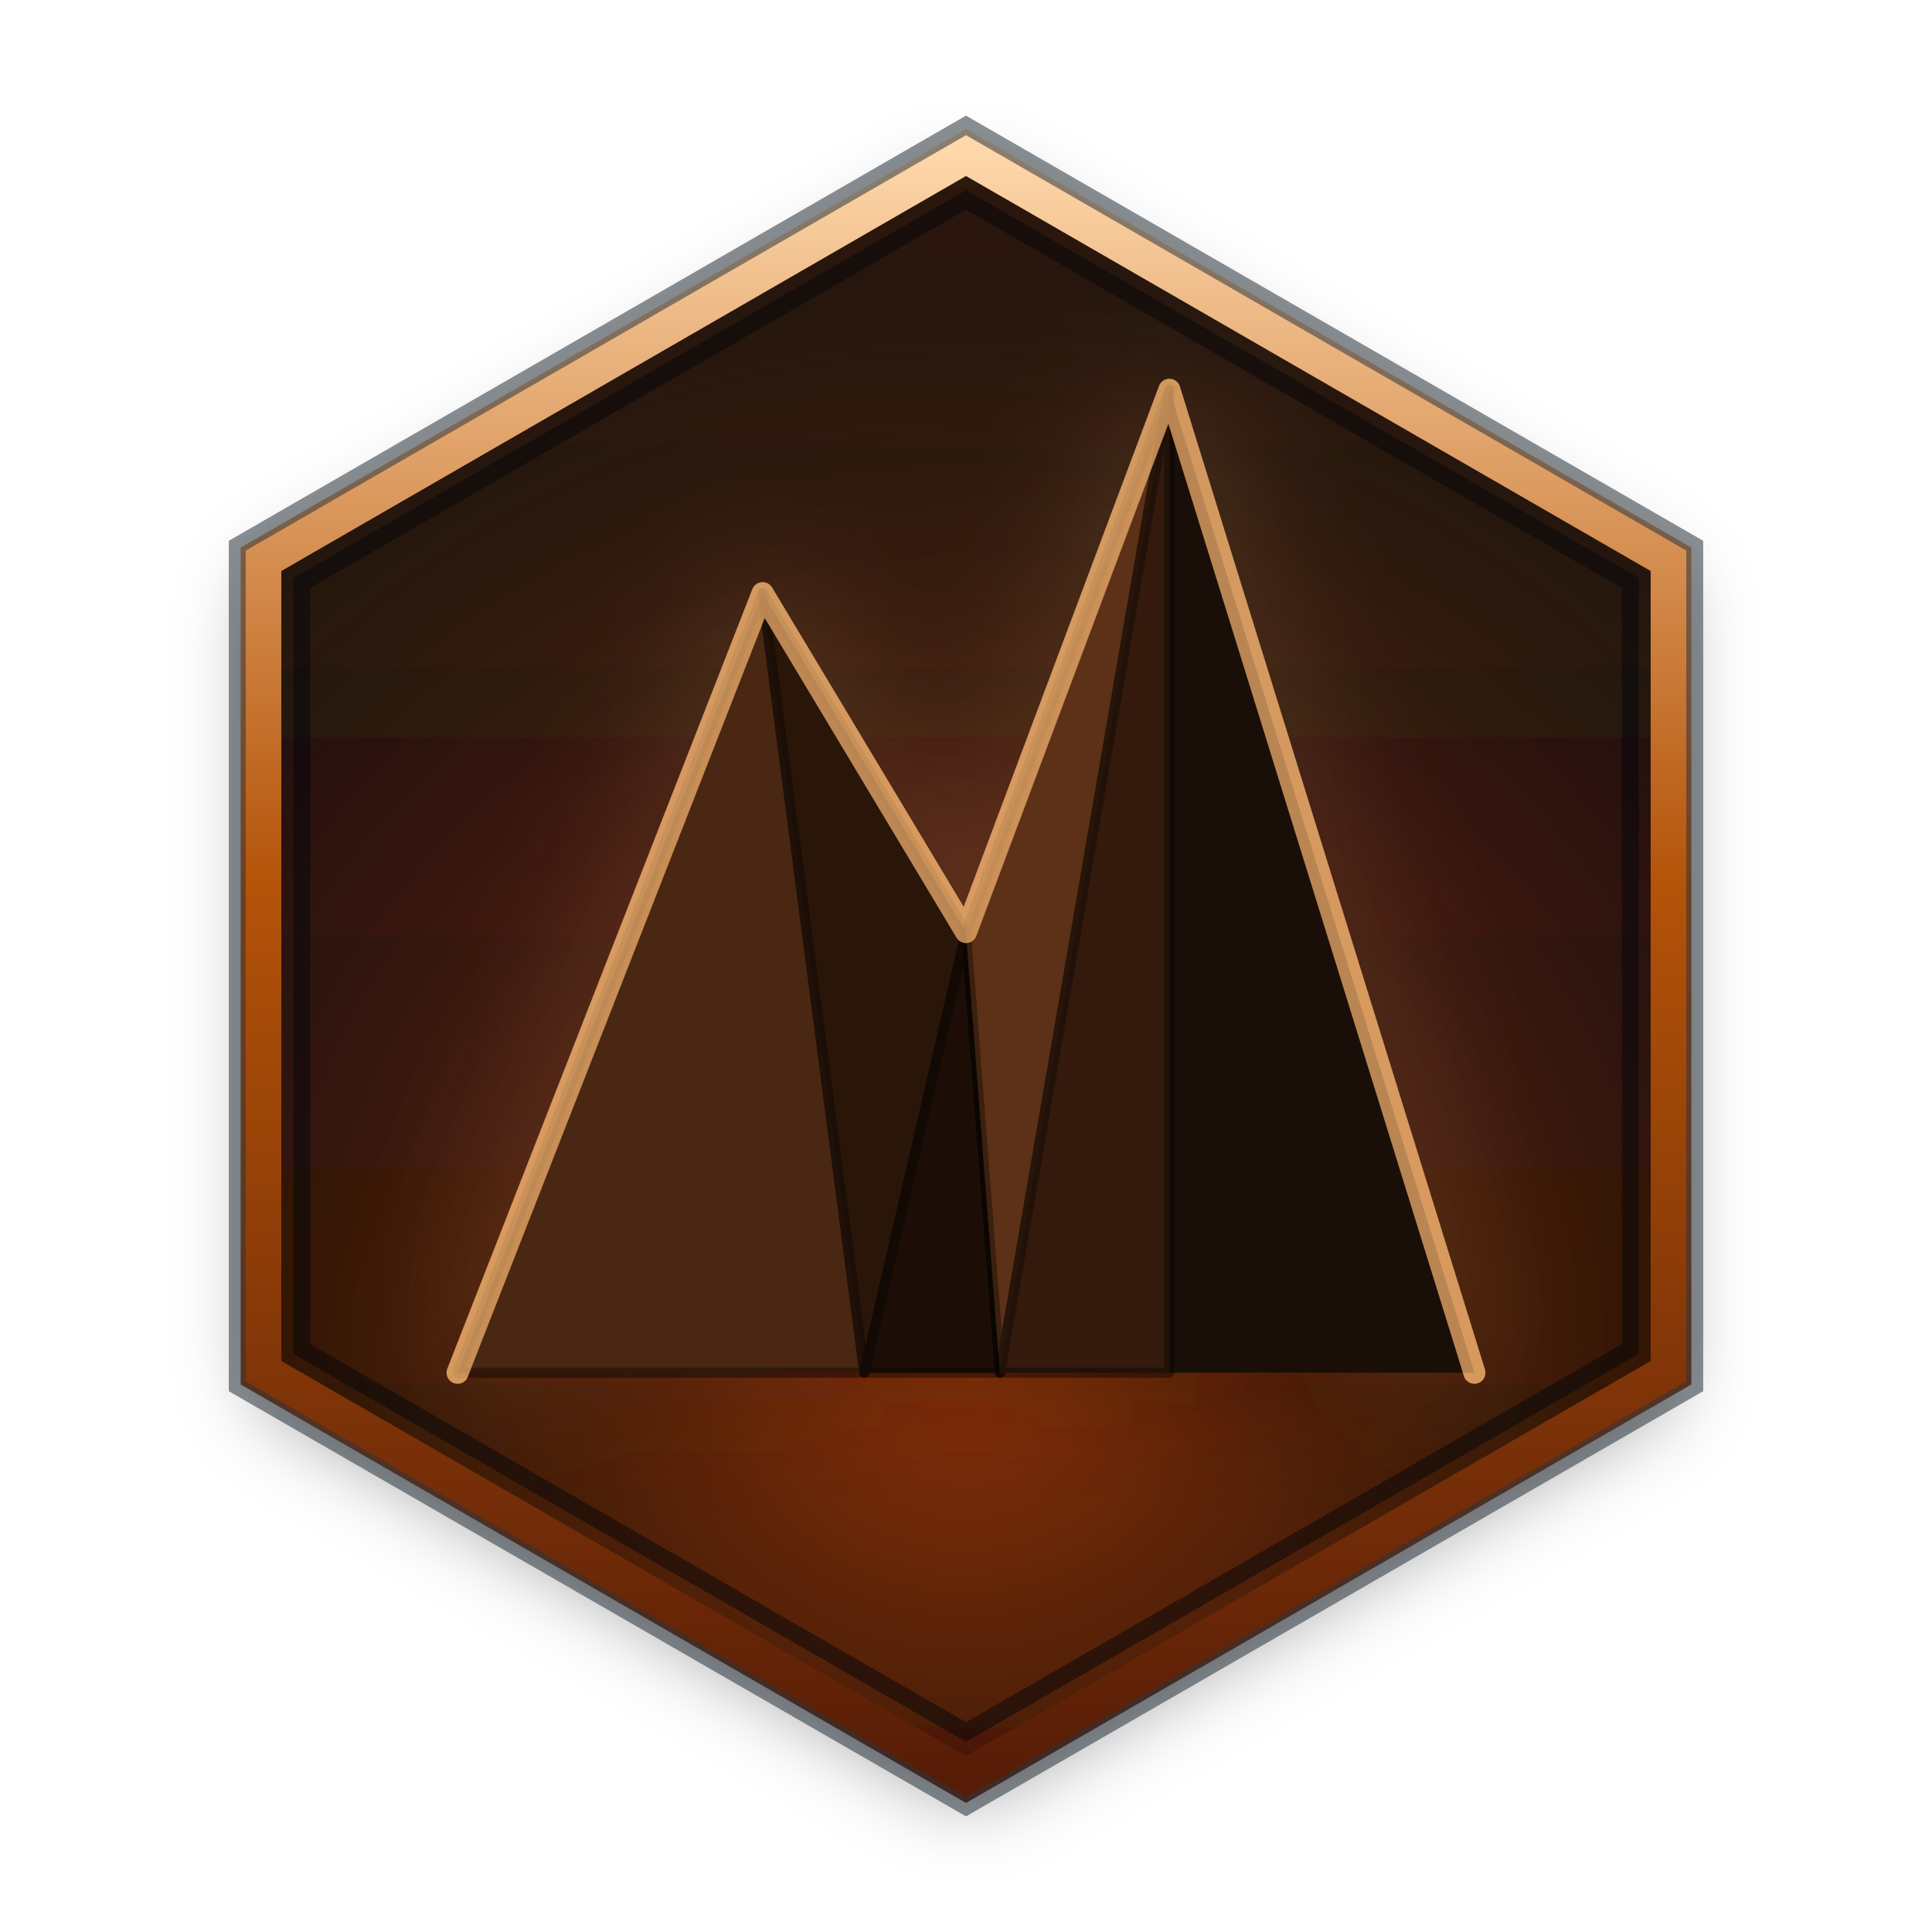
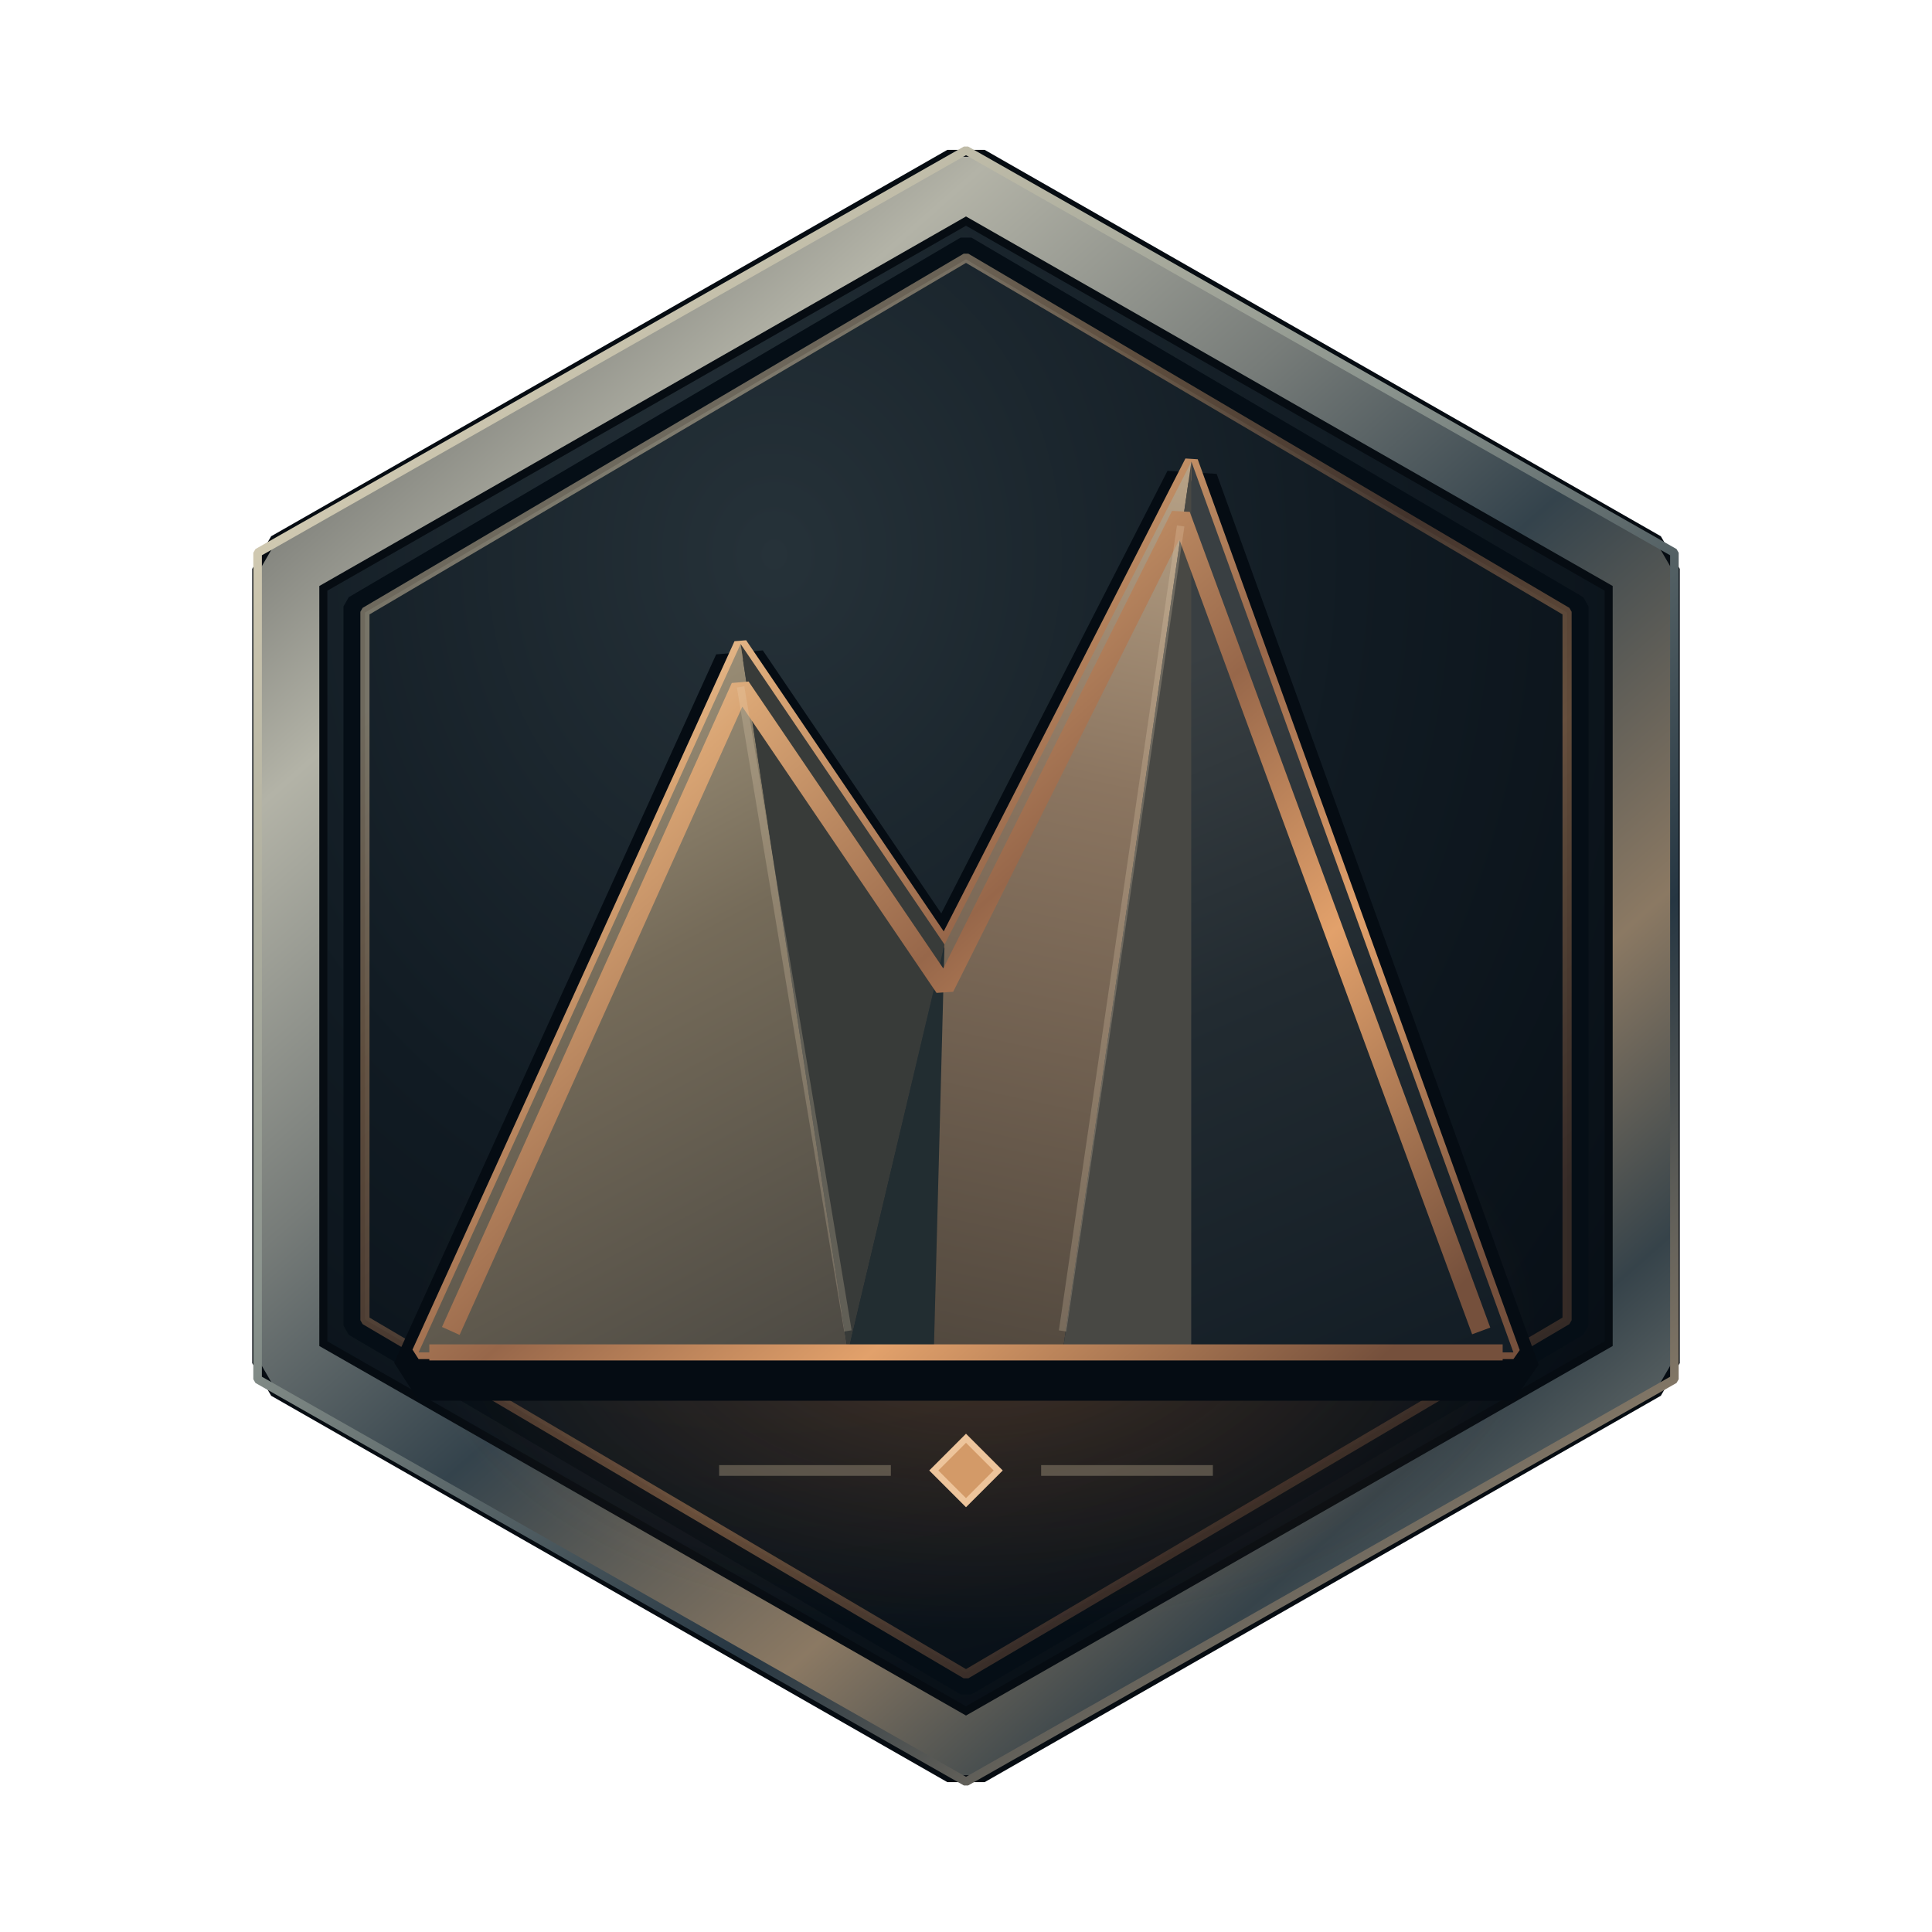
- <svg xmlns="http://www.w3.org/2000/svg" viewBox="633 193 114 114" role="img" aria-labelledby="title description">
+ <svg xmlns="http://www.w3.org/2000/svg" width="180" height="180" viewBox="0 0 180 180" role="img" aria-labelledby="melkor-title melkor-desc">
  <defs>
-     <filter id="shadow" x="-40%" y="-40%" width="180%" height="180%">
-       <feDropShadow dx="0" dy="1.5" stdDeviation="2.4" flood-opacity="0.38" />
-     </filter>
-     <filter id="soft" x="-60%" y="-60%" width="220%" height="220%">
-       <feGaussianBlur stdDeviation="4" result="blur" />
+     <radialGradient id="melkor-seat" cx="36%" cy="24%" r="84%">
+       <stop stop-color="#263239" />
+       <stop offset=".5" stop-color="#111b23" />
+       <stop offset="1" stop-color="#060d14" />
+     </radialGradient>
+     <linearGradient id="melkor-rim" x1="34" y1="25" x2="148" y2="154" gradientUnits="userSpaceOnUse">
+       <stop stop-color="#616361" />
+       <stop offset=".18" stop-color="#b3b3a7" />
+       <stop offset=".36" stop-color="#777c79" />
+       <stop offset=".52" stop-color="#34434c" />
+       <stop offset=".72" stop-color="#8b7963" />
+       <stop offset=".86" stop-color="#36434a" />
+       <stop offset="1" stop-color="#7d817c" />
+     </linearGradient>
+     <linearGradient id="melkor-bevel" x1="37" y1="24" x2="143" y2="155" gradientUnits="userSpaceOnUse">
+       <stop stop-color="#e0d5b9" />
+       <stop offset=".4" stop-color="#8a938d" />
+       <stop offset=".72" stop-color="#263642" />
+       <stop offset="1" stop-color="#a18c72" />
+     </linearGradient>
+     <linearGradient id="melkor-copper" x1="52" y1="50" x2="125" y2="130" gradientUnits="userSpaceOnUse">
+       <stop stop-color="#ffe6be" />
+       <stop offset=".22" stop-color="#d9a574" />
+       <stop offset=".48" stop-color="#97674a" />
+       <stop offset=".7" stop-color="#e2a16b" />
+       <stop offset="1" stop-color="#75503c" />
+     </linearGradient>
+     <linearGradient id="melkor-lit-face" x1="54" y1="62" x2="88" y2="126" gradientUnits="userSpaceOnUse">
+       <stop stop-color="#a2957c" />
+       <stop offset=".38" stop-color="#756b59" />
+       <stop offset="1" stop-color="#484641" />
+     </linearGradient>
+     <linearGradient id="melkor-tall-face" x1="108" y1="44" x2="90" y2="127" gradientUnits="userSpaceOnUse">
+       <stop stop-color="#b5a085" />
+       <stop offset=".35" stop-color="#8b7560" />
+       <stop offset="1" stop-color="#51483e" />
+     </linearGradient>
+     <linearGradient id="melkor-shadow-face" x1="102" y1="65" x2="130" y2="129" gradientUnits="userSpaceOnUse">
+       <stop stop-color="#393f42" />
+       <stop offset=".45" stop-color="#222b31" />
+       <stop offset="1" stop-color="#131d25" />
+     </linearGradient>
+     <radialGradient id="melkor-ember" cx="50%" cy="50%" r="50%">
+       <stop stop-color="#eb8a41" stop-opacity=".25" />
+       <stop offset="1" stop-color="#d37435" stop-opacity="0" />
+     </radialGradient>
+     <linearGradient id="melkor-scan-fill" x1="0" y1="0" x2="0" y2="1">
+       <stop stop-color="#ffd9a2" stop-opacity="0" />
+       <stop offset=".78" stop-color="#eaa671" stop-opacity=".08" />
+       <stop offset="1" stop-color="#ffe9c7" stop-opacity=".58" />
+     </linearGradient>
+     <clipPath id="melkor-massif-clip">
+       <path d="M39 126 69 60 88 88 111 43 141 126Z" />
+     </clipPath>
+     <filter id="melkor-glow" x="-40%" y="-40%" width="180%" height="180%" color-interpolation-filters="sRGB">
+       <feGaussianBlur stdDeviation="1.1" />
      <feMerge>
-         <feMergeNode in="blur" />
+         <feMergeNode />
        <feMergeNode in="SourceGraphic" />
      </feMerge>
    </filter>
-     <filter id="glow" x="-30%" y="-30%" width="160%" height="160%">
-       <feGaussianBlur stdDeviation="2.4" result="blur" />
-       <feMerge>
-         <feMergeNode in="blur" />
-         <feMergeNode in="SourceGraphic" />
-       </feMerge>
-     </filter>
-     <linearGradient id="plate" x1="0" y1="202" x2="0" y2="298" gradientUnits="userSpaceOnUse">
-       <stop offset="0" stop-color="#2b1a10" />
-       <stop offset=".55" stop-color="#170d07" />
-       <stop offset="1" stop-color="#0b0604" />
-     </linearGradient>
-     <linearGradient id="rock" x1="0" y1="214" x2="0" y2="274" gradientUnits="userSpaceOnUse">
-       <stop offset="0" stop-color="#241209" />
-       <stop offset=".55" stop-color="#3a1e0e" />
-       <stop offset="1" stop-color="#582d15" />
-     </linearGradient>
-     <radialGradient id="heat" gradientUnits="userSpaceOnUse" cx="690" cy="272" r="62">
-       <stop offset="0" stop-color="#c2410c" stop-opacity=".72" />
-       <stop offset=".45" stop-color="#9a3412" stop-opacity=".38" />
-       <stop offset="1" stop-color="#7c2d12" stop-opacity="0" />
-     </radialGradient>
-     <linearGradient id="bezel" x1="0" y1="202" x2="0" y2="298" gradientUnits="userSpaceOnUse">
-       <stop offset="0" stop-color="#fed7aa" />
-       <stop offset=".45" stop-color="#b45309" />
-       <stop offset="1" stop-color="#571c07" />
-     </linearGradient>
-     <clipPath id="plate-clip">
-       <path d="M690 202 731.6 226v48L690 298l-41.6-24v-48Z" />
-     </clipPath>
-     <clipPath id="massif-clip">
-       <path d="m660 274 18-46 12 20 12-32 18 58Z" />
-     </clipPath>
-     <clipPath id="build-clip">
-       <rect x="638" y="210" width="104" height="92">
-         <animate attributeName="y" values="210;210;276;276;210;210" keyTimes="0;.12;.2;.32;.72;1" dur="6s" repeatCount="indefinite" />
-         <animate attributeName="height" values="92;92;26;26;92;92" keyTimes="0;.12;.2;.32;.72;1" dur="6s" repeatCount="indefinite" />
-       </rect>
-     </clipPath>
  </defs>
  <style>
-     .plate{fill:url(#plate)}.rock{fill:url(#rock)}.fog{opacity:.42}.ridge{fill:none;stroke:#fdba74;stroke-opacity:.7;stroke-width:1.3;stroke-linejoin:round;stroke-linecap:round}.facet{fill:#1a0e08}.tin{stroke:#000;stroke-opacity:.35;stroke-width:.6;stroke-linejoin:round}.front{fill:#ffedd5;filter:url(#glow)}.edge{fill:none;stroke:url(#bezel);stroke-width:2.4;stroke-linejoin:miter}.groove{fill:none;stroke:#05070b;stroke-opacity:.5}.hairline{fill:none;stroke:#2b333d;stroke-opacity:.55}@media(prefers-reduced-motion:reduce){.motion{display:none}.fog{opacity:1}}
+     .melkor-ember { animation: melkor-breathe 8s ease-in-out infinite; }
+     .melkor-scan { opacity: 0; animation: melkor-inspect 8s linear infinite; }
+     .melkor-glint { opacity: 0; stroke-dasharray: 9 311; animation: melkor-ridge-glint 8s linear infinite; }
+     @keyframes melkor-breathe { 0%, 100% { opacity: .5; } 48% { opacity: .9; } }
+     @keyframes melkor-inspect { 0%, 12% { transform: translateY(0); opacity: 0; } 16% { opacity: .8; } 48% { transform: translateY(-91px); opacity: .8; } 52%, 100% { transform: translateY(-91px); opacity: 0; } }
+     @keyframes melkor-ridge-glint { 0%, 59% { stroke-dashoffset: 9; opacity: 0; } 63% { opacity: .8; } 86% { stroke-dashoffset: -217; opacity: .8; } 90%, 100% { stroke-dashoffset: -217; opacity: 0; } }
+     @media (prefers-reduced-motion: reduce) {
+       .melkor-ember, .melkor-scan, .melkor-glint { animation: none; }
+     }
  </style>
-   <path d="M690 202 731.6 226v48L690 298l-41.6-24v-48Z" class="plate" filter="url(#shadow)" />
-   <g clip-path="url(#plate-clip)">
-     <path d="M690 202 731.6 226v48L690 298l-41.6-24v-48Z" fill="url(#heat)" />
-     <g class="fog" filter="url(#soft)">
-       <path d="m660 274 18-46 12 20 12-32 18 58Z" class="rock" />
-       <path d="m702 216 18 58h-18Z" class="facet" />
-       <path d="m660 274 18-46 6 46Z" fill="#4a2712" class="tin" />
-       <path d="m678 228 12 20-6 26Z" fill="#2a1509" class="tin" />
-       <path d="m690 248 2 26h-8Z" fill="#1c0e07" class="tin" />
-       <path d="m690 248 12-32-10 58Z" fill="#5c3117" class="tin" />
-       <path d="m702 216v58h-10Z" fill="#331a0c" class="tin" />
-       <path d="m660 274 18-46 12 20 12-32 18 58" class="ridge" />
+   <g id="melkor-housing" fill="none" stroke-linejoin="bevel">
+     <path d="M90 17 153 53V127L90 163 27 127V53Z" fill="url(#melkor-seat)" stroke="#060c12" stroke-width="7" />
+     <path d="M90 17 153 53V127L90 163 27 127V53Z" stroke="url(#melkor-rim)" stroke-width="5.5" />
+     <path d="M90 14 156 51.5V128.5L90 166 24 128.5V51.5Z" stroke="url(#melkor-bevel)" stroke-width=".8" />
+     <path d="M90 23 147 56.5V123.5L90 157 33 123.5V56.5Z" stroke="#050e16" stroke-width="2" />
+     <path d="M90 24 146 57V123L90 156 34 123V57Z" stroke="url(#melkor-copper)" stroke-opacity=".42" stroke-width=".85" />
+   </g>
+   <ellipse cx="91" cy="123" rx="52" ry="29" fill="url(#melkor-ember)" class="melkor-ember" />
+   <g id="melkor-massif" stroke-linejoin="bevel">
+     <path d="M39 126 69 60 88 88 111 43 141 126Z" fill="#070f17" stroke="#050c13" stroke-width="5" transform="translate(0 2)" />
+     <path d="M39 126 69 60 88 88 111 43 141 126Z" fill="url(#melkor-shadow-face)" stroke="url(#melkor-copper)" stroke-width="1.25" />
+     <path d="M39 126 69 60 79 126Z" fill="url(#melkor-lit-face)" />
+     <path d="M69 60 88 88 79 126Z" fill="#383b39" />
+     <path d="M88 88 87 126H79Z" fill="#222d31" />
+     <path d="M88 88 111 43 99 126H87Z" fill="url(#melkor-tall-face)" />
+     <path d="M111 43V126H99Z" fill="#484844" />
+     <path d="M111 43 141 126H111Z" fill="url(#melkor-shadow-face)" />
+     <path d="M42 124 69 64 88 92 110 48 138 124" fill="none" stroke="url(#melkor-copper)" stroke-width="1.8" />
+     <path d="M69 64 79 124 M110 49 99 124" fill="none" stroke="#ead8b6" stroke-opacity=".23" stroke-width=".7" />
+     <path d="M40 126H140" fill="none" stroke="url(#melkor-copper)" stroke-width="1.5" />
+     <g clip-path="url(#melkor-massif-clip)">
+       <g class="melkor-scan">
+         <rect x="36" y="120" width="108" height="9" fill="url(#melkor-scan-fill)" />
+         <path d="M36 129H144" stroke="#f5d6ab" stroke-width=".7" stroke-opacity=".65" />
+       </g>
    </g>
-     <g class="motion" clip-path="url(#build-clip)">
-       <path d="m660 274 18-46 12 20 12-32 18 58Z" class="rock" />
-       <path d="m702 216 18 58h-18Z" class="facet" />
-       <path d="m660 274 18-46 6 46Z" fill="#4a2712" class="tin" />
-       <path d="m678 228 12 20-6 26Z" fill="#2a1509" class="tin" />
-       <path d="m690 248 2 26h-8Z" fill="#1c0e07" class="tin" />
-       <path d="m690 248 12-32-10 58Z" fill="#5c3117" class="tin" />
-       <path d="m702 216v58h-10Z" fill="#331a0c" class="tin" />
-       <path d="m660 274 18-46 12 20 12-32 18 58" class="ridge" />
-     </g>
-     <g class="motion" clip-path="url(#massif-clip)">
-       <rect class="front" x="656" y="274" width="68" height="3.4" opacity="0">
-         <animate attributeName="y" values="274;274;215;215;274" keyTimes="0;.32;.72;.74;1" dur="6s" repeatCount="indefinite" />
-         <animate attributeName="opacity" values="0;0;.9;.9;0;0" keyTimes="0;.32;.37;.67;.72;1" dur="6s" repeatCount="indefinite" />
-       </rect>
-     </g>
+     <path d="M42 124 69 64 88 92 110 48 138 124" fill="none" stroke="#ffe6c2" stroke-width="1.4" stroke-linecap="round" filter="url(#melkor-glow)" class="melkor-glint" />
  </g>
-   <path d="M690 202 731.6 226v48L690 298l-41.6-24v-48Z" class="edge" />
-   <path d="m690 204.8 39.2 22.6v45.2L690 295.2l-39.2-22.6v-45.2Z" class="groove" />
-   <path d="m690 200.4 43 24.8v49.6l-43 24.8-43-24.8v-49.6Z" class="hairline" />
+   <path d="M67 137H83 M97 137H113" stroke="#a49780" stroke-opacity=".44" stroke-width="1" />
+   <path d="M87 137 90 134 93 137 90 140Z" fill="#d39a68" stroke="#edc49b" stroke-width=".6" />
</svg>
